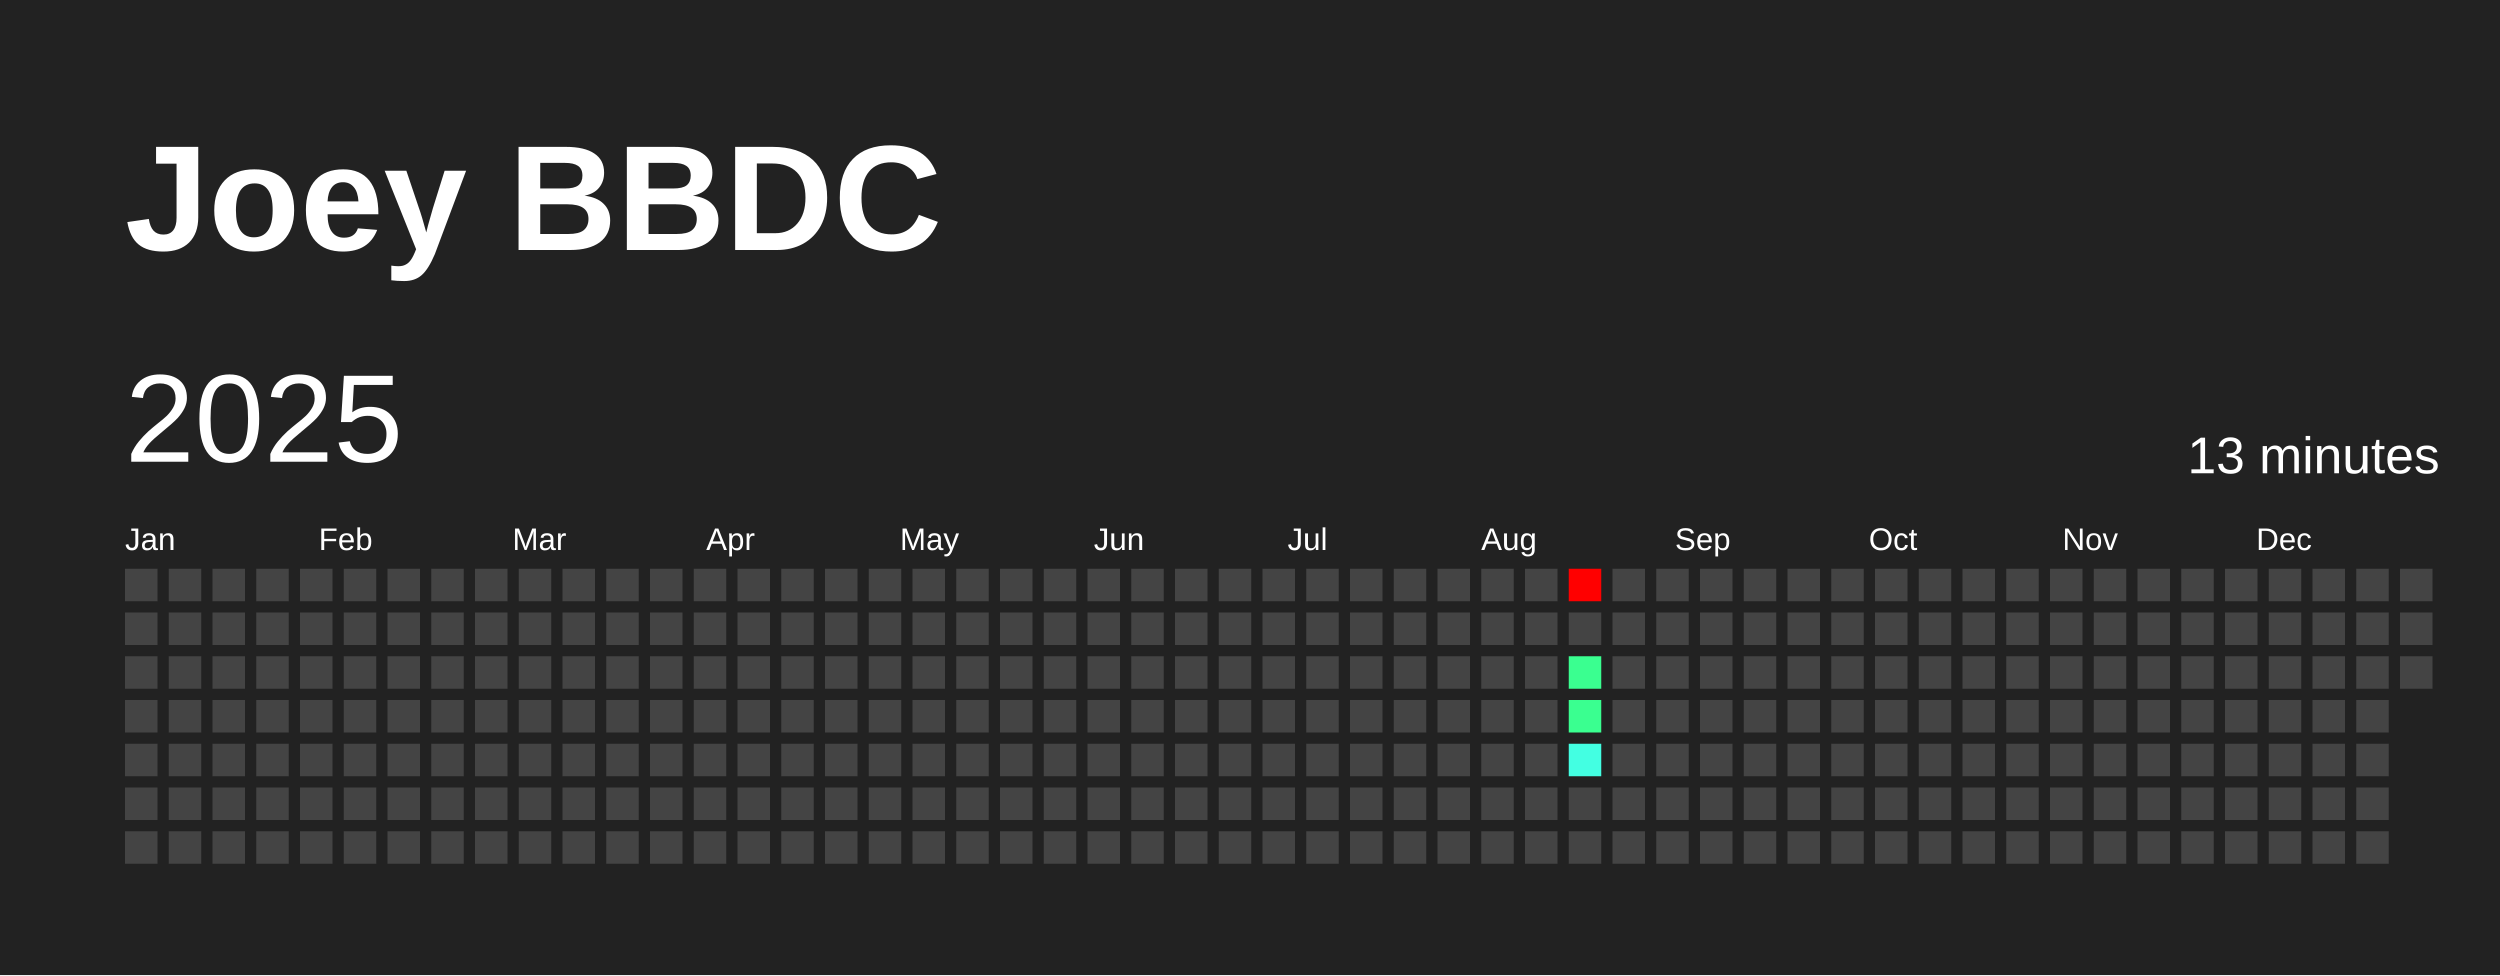
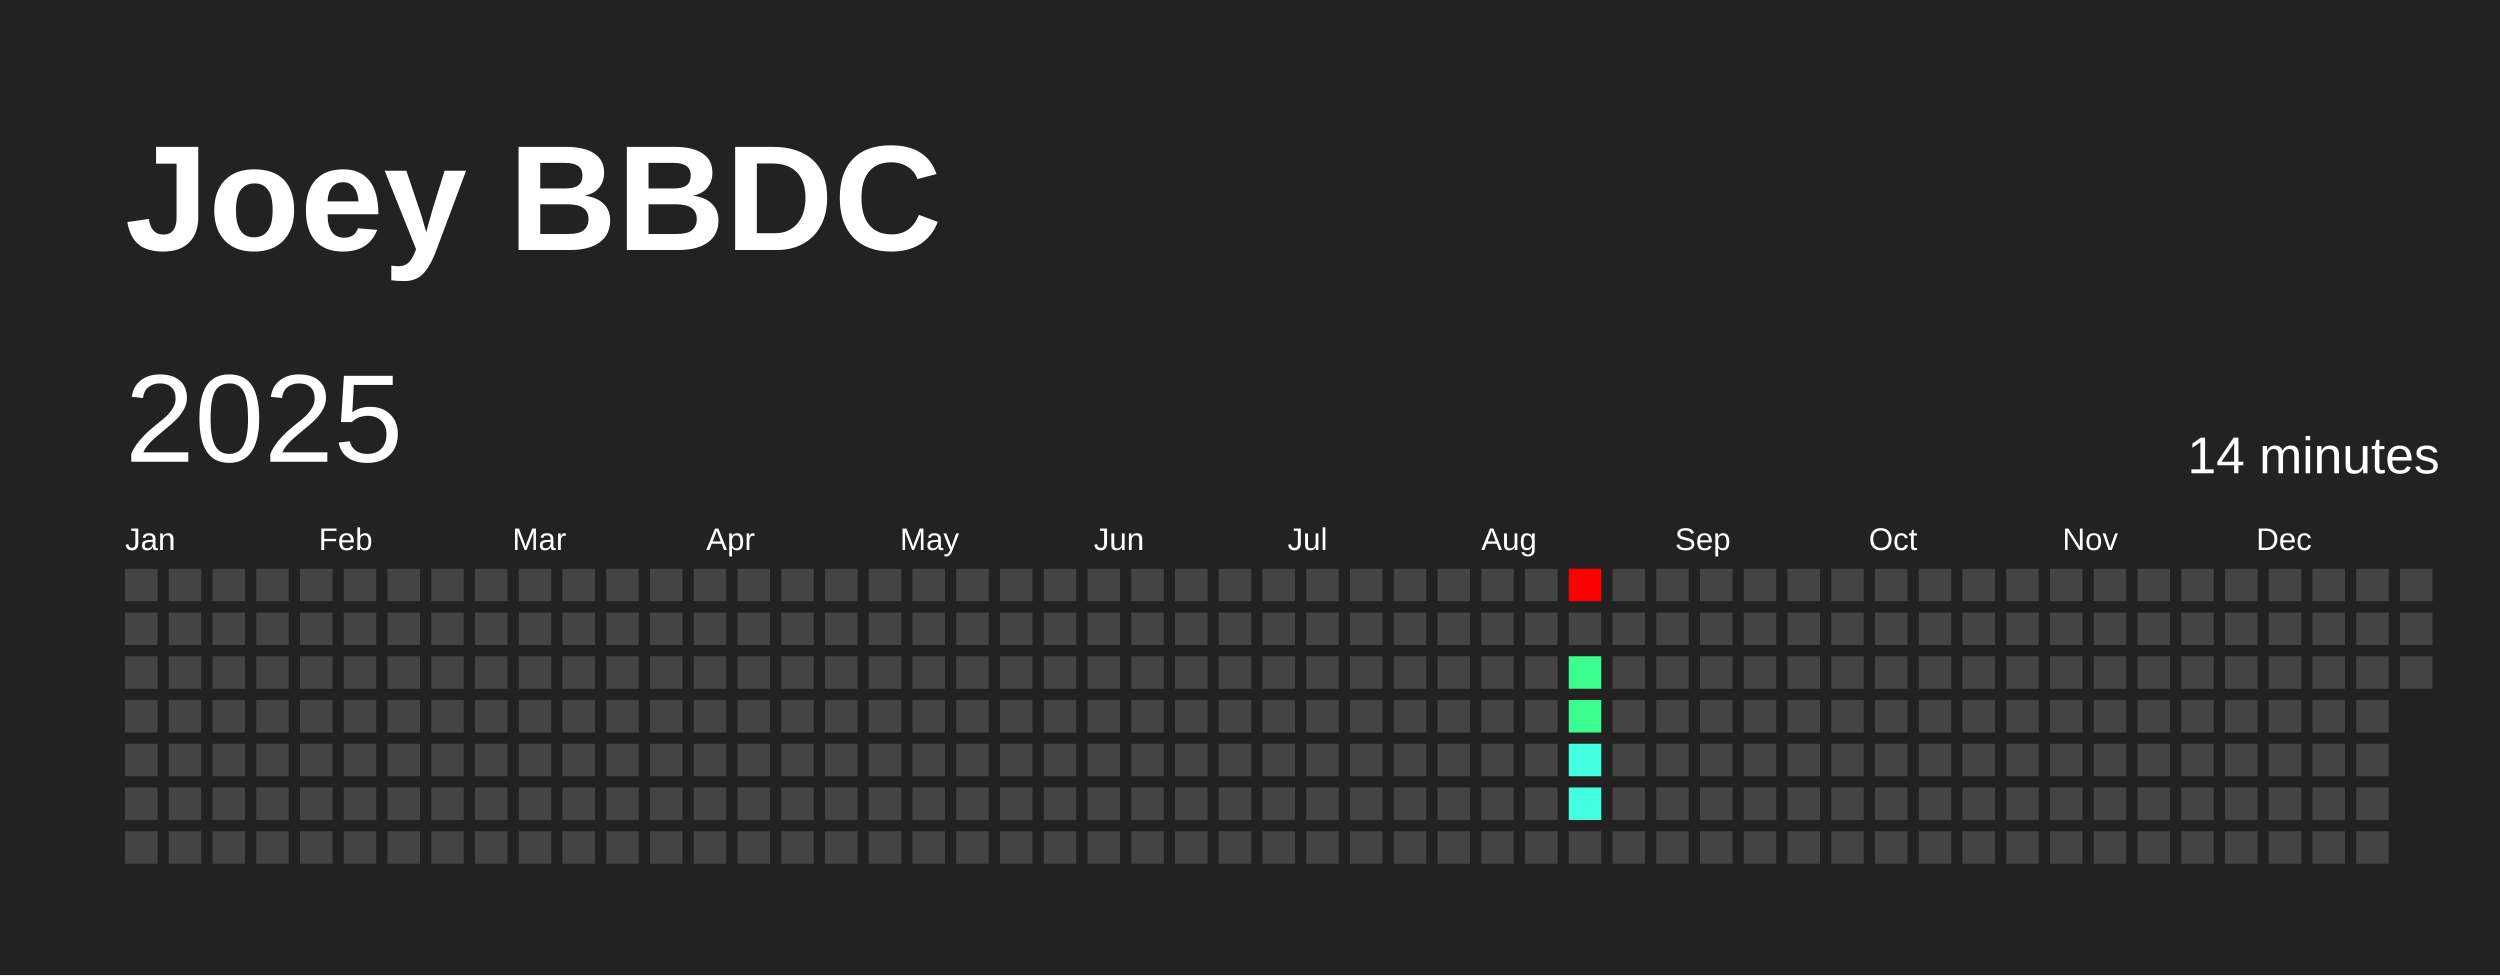
<svg xmlns="http://www.w3.org/2000/svg" baseProfile="full" height="78mm" version="1.1" viewBox="0,0,200,78" width="200mm">
  <defs />
  <rect fill="#222222" height="78" width="200" x="0" y="0" />
  <text fill="#FFFFFF" style="font-size:12px; font-family:Arial; font-weight:bold;" x="10" y="20">Joey BBDC</text>
  <text dominant-baseline="hanging" fill="#FFFFFF" style="font-size:10.0px; font-family:Arial;" x="10" y="30">2025</text>
-   <text dominant-baseline="hanging" fill="#FFFFFF" style="font-size:4.125px; font-family:Arial;" x="175" y="35">13 minutes</text>
+   <text dominant-baseline="hanging" fill="#FFFFFF" style="font-size:4.125px; font-family:Arial;" x="175" y="35">14 minutes</text>
  <text fill="#FFFFFF" style="font-size:2.5px; font-family:Arial" x="10.0" y="44">Jan</text>
  <text fill="#FFFFFF" style="font-size:2.5px; font-family:Arial" x="25.5" y="44">Feb</text>
  <text fill="#FFFFFF" style="font-size:2.5px; font-family:Arial" x="41.0" y="44">Mar</text>
  <text fill="#FFFFFF" style="font-size:2.5px; font-family:Arial" x="56.5" y="44">Apr</text>
  <text fill="#FFFFFF" style="font-size:2.5px; font-family:Arial" x="72.0" y="44">May</text>
  <text fill="#FFFFFF" style="font-size:2.5px; font-family:Arial" x="87.5" y="44">Jun</text>
  <text fill="#FFFFFF" style="font-size:2.5px; font-family:Arial" x="103.0" y="44">Jul</text>
  <text fill="#FFFFFF" style="font-size:2.5px; font-family:Arial" x="118.5" y="44">Aug</text>
  <text fill="#FFFFFF" style="font-size:2.5px; font-family:Arial" x="134.0" y="44">Sep</text>
  <text fill="#FFFFFF" style="font-size:2.5px; font-family:Arial" x="149.5" y="44">Oct</text>
  <text fill="#FFFFFF" style="font-size:2.5px; font-family:Arial" x="165.0" y="44">Nov</text>
  <text fill="#FFFFFF" style="font-size:2.5px; font-family:Arial" x="180.5" y="44">Dec</text>
  <rect fill="#444444" height="2.6" width="2.6" x="10.0" y="45.5" />
  <rect fill="#444444" height="2.6" width="2.6" x="10.0" y="49.0" />
  <rect fill="#444444" height="2.6" width="2.6" x="10.0" y="52.5" />
  <rect fill="#444444" height="2.6" width="2.6" x="10.0" y="56.0" />
  <rect fill="#444444" height="2.6" width="2.6" x="10.0" y="59.5" />
  <rect fill="#444444" height="2.6" width="2.6" x="10.0" y="63.0" />
  <rect fill="#444444" height="2.6" width="2.6" x="10.0" y="66.5" />
  <rect fill="#444444" height="2.6" width="2.6" x="13.5" y="45.5" />
  <rect fill="#444444" height="2.6" width="2.6" x="13.5" y="49.0" />
  <rect fill="#444444" height="2.6" width="2.6" x="13.5" y="52.5" />
  <rect fill="#444444" height="2.6" width="2.6" x="13.5" y="56.0" />
  <rect fill="#444444" height="2.6" width="2.6" x="13.5" y="59.5" />
  <rect fill="#444444" height="2.6" width="2.6" x="13.5" y="63.0" />
  <rect fill="#444444" height="2.6" width="2.6" x="13.5" y="66.5" />
  <rect fill="#444444" height="2.6" width="2.6" x="17.0" y="45.5" />
  <rect fill="#444444" height="2.6" width="2.6" x="17.0" y="49.0" />
  <rect fill="#444444" height="2.6" width="2.6" x="17.0" y="52.5" />
  <rect fill="#444444" height="2.6" width="2.6" x="17.0" y="56.0" />
  <rect fill="#444444" height="2.6" width="2.6" x="17.0" y="59.5" />
  <rect fill="#444444" height="2.6" width="2.6" x="17.0" y="63.0" />
  <rect fill="#444444" height="2.6" width="2.6" x="17.0" y="66.5" />
  <rect fill="#444444" height="2.6" width="2.6" x="20.5" y="45.5" />
  <rect fill="#444444" height="2.6" width="2.6" x="20.5" y="49.0" />
  <rect fill="#444444" height="2.6" width="2.6" x="20.5" y="52.5" />
  <rect fill="#444444" height="2.6" width="2.6" x="20.5" y="56.0" />
  <rect fill="#444444" height="2.6" width="2.6" x="20.5" y="59.5" />
  <rect fill="#444444" height="2.6" width="2.6" x="20.5" y="63.0" />
  <rect fill="#444444" height="2.6" width="2.6" x="20.5" y="66.5" />
  <rect fill="#444444" height="2.6" width="2.6" x="24.0" y="45.5" />
  <rect fill="#444444" height="2.6" width="2.6" x="24.0" y="49.0" />
  <rect fill="#444444" height="2.6" width="2.6" x="24.0" y="52.5" />
  <rect fill="#444444" height="2.6" width="2.6" x="24.0" y="56.0" />
  <rect fill="#444444" height="2.6" width="2.6" x="24.0" y="59.5" />
  <rect fill="#444444" height="2.6" width="2.6" x="24.0" y="63.0" />
  <rect fill="#444444" height="2.6" width="2.6" x="24.0" y="66.5" />
  <rect fill="#444444" height="2.6" width="2.6" x="27.5" y="45.5" />
  <rect fill="#444444" height="2.6" width="2.6" x="27.5" y="49.0" />
  <rect fill="#444444" height="2.6" width="2.6" x="27.5" y="52.5" />
  <rect fill="#444444" height="2.6" width="2.6" x="27.5" y="56.0" />
  <rect fill="#444444" height="2.6" width="2.6" x="27.5" y="59.5" />
  <rect fill="#444444" height="2.6" width="2.6" x="27.5" y="63.0" />
  <rect fill="#444444" height="2.6" width="2.6" x="27.5" y="66.5" />
  <rect fill="#444444" height="2.6" width="2.6" x="31.0" y="45.5" />
  <rect fill="#444444" height="2.6" width="2.6" x="31.0" y="49.0" />
  <rect fill="#444444" height="2.6" width="2.6" x="31.0" y="52.5" />
  <rect fill="#444444" height="2.6" width="2.6" x="31.0" y="56.0" />
  <rect fill="#444444" height="2.6" width="2.6" x="31.0" y="59.5" />
  <rect fill="#444444" height="2.6" width="2.6" x="31.0" y="63.0" />
  <rect fill="#444444" height="2.6" width="2.6" x="31.0" y="66.5" />
  <rect fill="#444444" height="2.6" width="2.6" x="34.5" y="45.5" />
  <rect fill="#444444" height="2.6" width="2.6" x="34.5" y="49.0" />
  <rect fill="#444444" height="2.6" width="2.6" x="34.5" y="52.5" />
  <rect fill="#444444" height="2.6" width="2.6" x="34.5" y="56.0" />
  <rect fill="#444444" height="2.6" width="2.6" x="34.5" y="59.5" />
  <rect fill="#444444" height="2.6" width="2.6" x="34.5" y="63.0" />
  <rect fill="#444444" height="2.6" width="2.6" x="34.5" y="66.5" />
  <rect fill="#444444" height="2.6" width="2.6" x="38.0" y="45.5" />
  <rect fill="#444444" height="2.6" width="2.6" x="38.0" y="49.0" />
  <rect fill="#444444" height="2.6" width="2.6" x="38.0" y="52.5" />
  <rect fill="#444444" height="2.6" width="2.6" x="38.0" y="56.0" />
  <rect fill="#444444" height="2.6" width="2.6" x="38.0" y="59.5" />
  <rect fill="#444444" height="2.6" width="2.6" x="38.0" y="63.0" />
  <rect fill="#444444" height="2.6" width="2.6" x="38.0" y="66.5" />
  <rect fill="#444444" height="2.6" width="2.6" x="41.5" y="45.5" />
  <rect fill="#444444" height="2.6" width="2.6" x="41.5" y="49.0" />
  <rect fill="#444444" height="2.6" width="2.6" x="41.5" y="52.5" />
  <rect fill="#444444" height="2.6" width="2.6" x="41.5" y="56.0" />
  <rect fill="#444444" height="2.6" width="2.6" x="41.5" y="59.5" />
  <rect fill="#444444" height="2.6" width="2.6" x="41.5" y="63.0" />
  <rect fill="#444444" height="2.6" width="2.6" x="41.5" y="66.5" />
  <rect fill="#444444" height="2.6" width="2.6" x="45.0" y="45.5" />
  <rect fill="#444444" height="2.6" width="2.6" x="45.0" y="49.0" />
  <rect fill="#444444" height="2.6" width="2.6" x="45.0" y="52.5" />
  <rect fill="#444444" height="2.6" width="2.6" x="45.0" y="56.0" />
  <rect fill="#444444" height="2.6" width="2.6" x="45.0" y="59.5" />
  <rect fill="#444444" height="2.6" width="2.6" x="45.0" y="63.0" />
  <rect fill="#444444" height="2.6" width="2.6" x="45.0" y="66.5" />
  <rect fill="#444444" height="2.6" width="2.6" x="48.5" y="45.5" />
  <rect fill="#444444" height="2.6" width="2.6" x="48.5" y="49.0" />
  <rect fill="#444444" height="2.6" width="2.6" x="48.5" y="52.5" />
  <rect fill="#444444" height="2.6" width="2.6" x="48.5" y="56.0" />
  <rect fill="#444444" height="2.6" width="2.6" x="48.5" y="59.5" />
  <rect fill="#444444" height="2.6" width="2.6" x="48.5" y="63.0" />
  <rect fill="#444444" height="2.6" width="2.6" x="48.5" y="66.5" />
  <rect fill="#444444" height="2.6" width="2.6" x="52.0" y="45.5" />
  <rect fill="#444444" height="2.6" width="2.6" x="52.0" y="49.0" />
  <rect fill="#444444" height="2.6" width="2.6" x="52.0" y="52.5" />
  <rect fill="#444444" height="2.6" width="2.6" x="52.0" y="56.0" />
  <rect fill="#444444" height="2.6" width="2.6" x="52.0" y="59.5" />
  <rect fill="#444444" height="2.6" width="2.6" x="52.0" y="63.0" />
  <rect fill="#444444" height="2.6" width="2.6" x="52.0" y="66.5" />
  <rect fill="#444444" height="2.6" width="2.6" x="55.5" y="45.5" />
  <rect fill="#444444" height="2.6" width="2.6" x="55.5" y="49.0" />
  <rect fill="#444444" height="2.6" width="2.6" x="55.5" y="52.5" />
  <rect fill="#444444" height="2.6" width="2.6" x="55.5" y="56.0" />
  <rect fill="#444444" height="2.6" width="2.6" x="55.5" y="59.5" />
  <rect fill="#444444" height="2.6" width="2.6" x="55.5" y="63.0" />
  <rect fill="#444444" height="2.6" width="2.6" x="55.5" y="66.5" />
  <rect fill="#444444" height="2.6" width="2.6" x="59.0" y="45.5" />
  <rect fill="#444444" height="2.6" width="2.6" x="59.0" y="49.0" />
  <rect fill="#444444" height="2.6" width="2.6" x="59.0" y="52.5" />
  <rect fill="#444444" height="2.6" width="2.6" x="59.0" y="56.0" />
  <rect fill="#444444" height="2.6" width="2.6" x="59.0" y="59.5" />
  <rect fill="#444444" height="2.6" width="2.6" x="59.0" y="63.0" />
  <rect fill="#444444" height="2.6" width="2.6" x="59.0" y="66.5" />
  <rect fill="#444444" height="2.6" width="2.6" x="62.5" y="45.5" />
  <rect fill="#444444" height="2.6" width="2.6" x="62.5" y="49.0" />
  <rect fill="#444444" height="2.6" width="2.6" x="62.5" y="52.5" />
  <rect fill="#444444" height="2.6" width="2.6" x="62.5" y="56.0" />
  <rect fill="#444444" height="2.6" width="2.6" x="62.5" y="59.5" />
  <rect fill="#444444" height="2.6" width="2.6" x="62.5" y="63.0" />
  <rect fill="#444444" height="2.6" width="2.6" x="62.5" y="66.5" />
  <rect fill="#444444" height="2.6" width="2.6" x="66.0" y="45.5" />
  <rect fill="#444444" height="2.6" width="2.6" x="66.0" y="49.0" />
  <rect fill="#444444" height="2.6" width="2.6" x="66.0" y="52.5" />
  <rect fill="#444444" height="2.6" width="2.6" x="66.0" y="56.0" />
  <rect fill="#444444" height="2.6" width="2.6" x="66.0" y="59.5" />
  <rect fill="#444444" height="2.6" width="2.6" x="66.0" y="63.0" />
  <rect fill="#444444" height="2.6" width="2.6" x="66.0" y="66.5" />
  <rect fill="#444444" height="2.6" width="2.6" x="69.5" y="45.5" />
  <rect fill="#444444" height="2.6" width="2.6" x="69.5" y="49.0" />
  <rect fill="#444444" height="2.6" width="2.6" x="69.5" y="52.5" />
  <rect fill="#444444" height="2.6" width="2.6" x="69.5" y="56.0" />
  <rect fill="#444444" height="2.6" width="2.6" x="69.5" y="59.5" />
  <rect fill="#444444" height="2.6" width="2.6" x="69.5" y="63.0" />
  <rect fill="#444444" height="2.6" width="2.6" x="69.5" y="66.5" />
  <rect fill="#444444" height="2.6" width="2.6" x="73.0" y="45.5" />
  <rect fill="#444444" height="2.6" width="2.6" x="73.0" y="49.0" />
  <rect fill="#444444" height="2.6" width="2.6" x="73.0" y="52.5" />
  <rect fill="#444444" height="2.6" width="2.6" x="73.0" y="56.0" />
  <rect fill="#444444" height="2.6" width="2.6" x="73.0" y="59.5" />
  <rect fill="#444444" height="2.6" width="2.6" x="73.0" y="63.0" />
  <rect fill="#444444" height="2.6" width="2.6" x="73.0" y="66.5" />
  <rect fill="#444444" height="2.6" width="2.6" x="76.5" y="45.5" />
  <rect fill="#444444" height="2.6" width="2.6" x="76.5" y="49.0" />
  <rect fill="#444444" height="2.6" width="2.6" x="76.5" y="52.5" />
  <rect fill="#444444" height="2.6" width="2.6" x="76.5" y="56.0" />
  <rect fill="#444444" height="2.6" width="2.6" x="76.5" y="59.5" />
  <rect fill="#444444" height="2.6" width="2.6" x="76.5" y="63.0" />
  <rect fill="#444444" height="2.6" width="2.6" x="76.5" y="66.5" />
  <rect fill="#444444" height="2.6" width="2.6" x="80.0" y="45.5" />
  <rect fill="#444444" height="2.6" width="2.6" x="80.0" y="49.0" />
  <rect fill="#444444" height="2.6" width="2.6" x="80.0" y="52.5" />
  <rect fill="#444444" height="2.6" width="2.6" x="80.0" y="56.0" />
  <rect fill="#444444" height="2.6" width="2.6" x="80.0" y="59.5" />
  <rect fill="#444444" height="2.6" width="2.6" x="80.0" y="63.0" />
  <rect fill="#444444" height="2.6" width="2.6" x="80.0" y="66.5" />
  <rect fill="#444444" height="2.6" width="2.6" x="83.5" y="45.5" />
  <rect fill="#444444" height="2.6" width="2.6" x="83.5" y="49.0" />
  <rect fill="#444444" height="2.6" width="2.6" x="83.5" y="52.5" />
  <rect fill="#444444" height="2.6" width="2.6" x="83.5" y="56.0" />
  <rect fill="#444444" height="2.6" width="2.6" x="83.5" y="59.5" />
  <rect fill="#444444" height="2.6" width="2.6" x="83.5" y="63.0" />
  <rect fill="#444444" height="2.6" width="2.6" x="83.5" y="66.5" />
  <rect fill="#444444" height="2.6" width="2.6" x="87.0" y="45.5" />
  <rect fill="#444444" height="2.6" width="2.6" x="87.0" y="49.0" />
  <rect fill="#444444" height="2.6" width="2.6" x="87.0" y="52.5" />
  <rect fill="#444444" height="2.6" width="2.6" x="87.0" y="56.0" />
  <rect fill="#444444" height="2.6" width="2.6" x="87.0" y="59.5" />
  <rect fill="#444444" height="2.6" width="2.6" x="87.0" y="63.0" />
  <rect fill="#444444" height="2.6" width="2.6" x="87.0" y="66.5" />
  <rect fill="#444444" height="2.6" width="2.6" x="90.5" y="45.5" />
  <rect fill="#444444" height="2.6" width="2.6" x="90.5" y="49.0" />
  <rect fill="#444444" height="2.6" width="2.6" x="90.5" y="52.5" />
  <rect fill="#444444" height="2.6" width="2.6" x="90.5" y="56.0" />
  <rect fill="#444444" height="2.6" width="2.6" x="90.5" y="59.5" />
  <rect fill="#444444" height="2.6" width="2.6" x="90.5" y="63.0" />
  <rect fill="#444444" height="2.6" width="2.6" x="90.5" y="66.5" />
  <rect fill="#444444" height="2.6" width="2.6" x="94.0" y="45.5" />
  <rect fill="#444444" height="2.6" width="2.6" x="94.0" y="49.0" />
  <rect fill="#444444" height="2.6" width="2.6" x="94.0" y="52.5" />
  <rect fill="#444444" height="2.6" width="2.6" x="94.0" y="56.0" />
  <rect fill="#444444" height="2.6" width="2.6" x="94.0" y="59.5" />
  <rect fill="#444444" height="2.6" width="2.6" x="94.0" y="63.0" />
  <rect fill="#444444" height="2.6" width="2.6" x="94.0" y="66.5" />
  <rect fill="#444444" height="2.6" width="2.6" x="97.5" y="45.5" />
  <rect fill="#444444" height="2.6" width="2.6" x="97.5" y="49.0" />
  <rect fill="#444444" height="2.6" width="2.6" x="97.5" y="52.5" />
  <rect fill="#444444" height="2.6" width="2.6" x="97.5" y="56.0" />
  <rect fill="#444444" height="2.6" width="2.6" x="97.5" y="59.5" />
  <rect fill="#444444" height="2.6" width="2.6" x="97.5" y="63.0" />
  <rect fill="#444444" height="2.6" width="2.6" x="97.5" y="66.5" />
  <rect fill="#444444" height="2.6" width="2.6" x="101.0" y="45.5" />
  <rect fill="#444444" height="2.6" width="2.6" x="101.0" y="49.0" />
  <rect fill="#444444" height="2.6" width="2.6" x="101.0" y="52.5" />
  <rect fill="#444444" height="2.6" width="2.6" x="101.0" y="56.0" />
  <rect fill="#444444" height="2.6" width="2.6" x="101.0" y="59.5" />
  <rect fill="#444444" height="2.6" width="2.6" x="101.0" y="63.0" />
  <rect fill="#444444" height="2.6" width="2.6" x="101.0" y="66.5" />
  <rect fill="#444444" height="2.6" width="2.6" x="104.5" y="45.5" />
  <rect fill="#444444" height="2.6" width="2.6" x="104.5" y="49.0" />
  <rect fill="#444444" height="2.6" width="2.6" x="104.5" y="52.5" />
  <rect fill="#444444" height="2.6" width="2.6" x="104.5" y="56.0" />
  <rect fill="#444444" height="2.6" width="2.6" x="104.5" y="59.5" />
  <rect fill="#444444" height="2.6" width="2.6" x="104.5" y="63.0" />
  <rect fill="#444444" height="2.6" width="2.6" x="104.5" y="66.5" />
  <rect fill="#444444" height="2.6" width="2.6" x="108.0" y="45.5" />
  <rect fill="#444444" height="2.6" width="2.6" x="108.0" y="49.0" />
  <rect fill="#444444" height="2.6" width="2.6" x="108.0" y="52.5" />
  <rect fill="#444444" height="2.6" width="2.6" x="108.0" y="56.0" />
  <rect fill="#444444" height="2.6" width="2.6" x="108.0" y="59.5" />
  <rect fill="#444444" height="2.6" width="2.6" x="108.0" y="63.0" />
  <rect fill="#444444" height="2.6" width="2.6" x="108.0" y="66.5" />
  <rect fill="#444444" height="2.6" width="2.6" x="111.5" y="45.5" />
  <rect fill="#444444" height="2.6" width="2.6" x="111.5" y="49.0" />
  <rect fill="#444444" height="2.6" width="2.6" x="111.5" y="52.5" />
  <rect fill="#444444" height="2.6" width="2.6" x="111.5" y="56.0" />
  <rect fill="#444444" height="2.6" width="2.6" x="111.5" y="59.5" />
  <rect fill="#444444" height="2.6" width="2.6" x="111.5" y="63.0" />
  <rect fill="#444444" height="2.6" width="2.6" x="111.5" y="66.5" />
  <rect fill="#444444" height="2.6" width="2.6" x="115.0" y="45.5" />
  <rect fill="#444444" height="2.6" width="2.6" x="115.0" y="49.0" />
  <rect fill="#444444" height="2.6" width="2.6" x="115.0" y="52.5" />
  <rect fill="#444444" height="2.6" width="2.6" x="115.0" y="56.0" />
  <rect fill="#444444" height="2.6" width="2.6" x="115.0" y="59.5" />
  <rect fill="#444444" height="2.6" width="2.6" x="115.0" y="63.0" />
  <rect fill="#444444" height="2.6" width="2.6" x="115.0" y="66.5" />
  <rect fill="#444444" height="2.6" width="2.6" x="118.5" y="45.5" />
  <rect fill="#444444" height="2.6" width="2.6" x="118.5" y="49.0" />
  <rect fill="#444444" height="2.6" width="2.6" x="118.5" y="52.5" />
  <rect fill="#444444" height="2.6" width="2.6" x="118.5" y="56.0" />
  <rect fill="#444444" height="2.6" width="2.6" x="118.5" y="59.5" />
  <rect fill="#444444" height="2.6" width="2.6" x="118.5" y="63.0" />
  <rect fill="#444444" height="2.6" width="2.6" x="118.5" y="66.5" />
  <rect fill="#444444" height="2.6" width="2.6" x="122.0" y="45.5" />
  <rect fill="#444444" height="2.6" width="2.6" x="122.0" y="49.0" />
  <rect fill="#444444" height="2.6" width="2.6" x="122.0" y="52.5" />
  <rect fill="#444444" height="2.6" width="2.6" x="122.0" y="56.0" />
  <rect fill="#444444" height="2.6" width="2.6" x="122.0" y="59.5" />
  <rect fill="#444444" height="2.6" width="2.6" x="122.0" y="63.0" />
  <rect fill="#444444" height="2.6" width="2.6" x="122.0" y="66.5" />
  <rect fill="red" height="2.6" width="2.6" x="125.5" y="45.5" />
  <rect fill="#444444" height="2.6" width="2.6" x="125.5" y="49.0" />
  <rect fill="#3aff90" height="2.6" width="2.6" x="125.5" y="52.5" />
  <rect fill="#3aff90" height="2.6" width="2.6" x="125.5" y="56.0" />
  <rect fill="#43ffe2" height="2.6" width="2.6" x="125.5" y="59.5" />
-   <rect fill="#444444" height="2.6" width="2.6" x="125.5" y="63.0" />
+   <rect fill="#43ffe2" height="2.6" width="2.6" x="125.5" y="63.0" />
  <rect fill="#444444" height="2.6" width="2.6" x="125.5" y="66.5" />
  <rect fill="#444444" height="2.6" width="2.6" x="129.0" y="45.5" />
  <rect fill="#444444" height="2.6" width="2.6" x="129.0" y="49.0" />
  <rect fill="#444444" height="2.6" width="2.6" x="129.0" y="52.5" />
  <rect fill="#444444" height="2.6" width="2.6" x="129.0" y="56.0" />
  <rect fill="#444444" height="2.6" width="2.6" x="129.0" y="59.5" />
  <rect fill="#444444" height="2.6" width="2.6" x="129.0" y="63.0" />
  <rect fill="#444444" height="2.6" width="2.6" x="129.0" y="66.5" />
  <rect fill="#444444" height="2.6" width="2.6" x="132.5" y="45.5" />
  <rect fill="#444444" height="2.6" width="2.6" x="132.5" y="49.0" />
  <rect fill="#444444" height="2.6" width="2.6" x="132.5" y="52.5" />
  <rect fill="#444444" height="2.6" width="2.6" x="132.5" y="56.0" />
  <rect fill="#444444" height="2.6" width="2.6" x="132.5" y="59.5" />
  <rect fill="#444444" height="2.6" width="2.6" x="132.5" y="63.0" />
  <rect fill="#444444" height="2.6" width="2.6" x="132.5" y="66.5" />
  <rect fill="#444444" height="2.6" width="2.6" x="136.0" y="45.5" />
  <rect fill="#444444" height="2.6" width="2.6" x="136.0" y="49.0" />
  <rect fill="#444444" height="2.6" width="2.6" x="136.0" y="52.5" />
  <rect fill="#444444" height="2.6" width="2.6" x="136.0" y="56.0" />
  <rect fill="#444444" height="2.6" width="2.6" x="136.0" y="59.5" />
  <rect fill="#444444" height="2.6" width="2.6" x="136.0" y="63.0" />
  <rect fill="#444444" height="2.6" width="2.6" x="136.0" y="66.5" />
  <rect fill="#444444" height="2.6" width="2.6" x="139.5" y="45.5" />
  <rect fill="#444444" height="2.6" width="2.6" x="139.5" y="49.0" />
  <rect fill="#444444" height="2.6" width="2.6" x="139.5" y="52.5" />
  <rect fill="#444444" height="2.6" width="2.6" x="139.5" y="56.0" />
  <rect fill="#444444" height="2.6" width="2.6" x="139.5" y="59.5" />
  <rect fill="#444444" height="2.6" width="2.6" x="139.5" y="63.0" />
  <rect fill="#444444" height="2.6" width="2.6" x="139.5" y="66.5" />
  <rect fill="#444444" height="2.6" width="2.6" x="143.0" y="45.5" />
  <rect fill="#444444" height="2.6" width="2.6" x="143.0" y="49.0" />
  <rect fill="#444444" height="2.6" width="2.6" x="143.0" y="52.5" />
  <rect fill="#444444" height="2.6" width="2.6" x="143.0" y="56.0" />
  <rect fill="#444444" height="2.6" width="2.6" x="143.0" y="59.5" />
  <rect fill="#444444" height="2.6" width="2.6" x="143.0" y="63.0" />
  <rect fill="#444444" height="2.6" width="2.6" x="143.0" y="66.5" />
  <rect fill="#444444" height="2.6" width="2.6" x="146.5" y="45.5" />
  <rect fill="#444444" height="2.6" width="2.6" x="146.5" y="49.0" />
  <rect fill="#444444" height="2.6" width="2.6" x="146.5" y="52.5" />
  <rect fill="#444444" height="2.6" width="2.6" x="146.5" y="56.0" />
  <rect fill="#444444" height="2.6" width="2.6" x="146.5" y="59.5" />
  <rect fill="#444444" height="2.6" width="2.6" x="146.5" y="63.0" />
  <rect fill="#444444" height="2.6" width="2.6" x="146.5" y="66.5" />
  <rect fill="#444444" height="2.6" width="2.6" x="150.0" y="45.5" />
  <rect fill="#444444" height="2.6" width="2.6" x="150.0" y="49.0" />
  <rect fill="#444444" height="2.6" width="2.6" x="150.0" y="52.5" />
  <rect fill="#444444" height="2.6" width="2.6" x="150.0" y="56.0" />
  <rect fill="#444444" height="2.6" width="2.6" x="150.0" y="59.5" />
  <rect fill="#444444" height="2.6" width="2.6" x="150.0" y="63.0" />
  <rect fill="#444444" height="2.6" width="2.6" x="150.0" y="66.5" />
  <rect fill="#444444" height="2.6" width="2.6" x="153.5" y="45.5" />
  <rect fill="#444444" height="2.6" width="2.6" x="153.5" y="49.0" />
  <rect fill="#444444" height="2.6" width="2.6" x="153.5" y="52.5" />
  <rect fill="#444444" height="2.6" width="2.6" x="153.5" y="56.0" />
  <rect fill="#444444" height="2.6" width="2.6" x="153.5" y="59.5" />
  <rect fill="#444444" height="2.6" width="2.6" x="153.5" y="63.0" />
  <rect fill="#444444" height="2.6" width="2.6" x="153.5" y="66.5" />
  <rect fill="#444444" height="2.6" width="2.6" x="157.0" y="45.5" />
  <rect fill="#444444" height="2.6" width="2.6" x="157.0" y="49.0" />
  <rect fill="#444444" height="2.6" width="2.6" x="157.0" y="52.5" />
  <rect fill="#444444" height="2.6" width="2.6" x="157.0" y="56.0" />
  <rect fill="#444444" height="2.6" width="2.6" x="157.0" y="59.5" />
  <rect fill="#444444" height="2.6" width="2.6" x="157.0" y="63.0" />
  <rect fill="#444444" height="2.6" width="2.6" x="157.0" y="66.5" />
  <rect fill="#444444" height="2.6" width="2.6" x="160.5" y="45.5" />
  <rect fill="#444444" height="2.6" width="2.6" x="160.5" y="49.0" />
  <rect fill="#444444" height="2.6" width="2.6" x="160.5" y="52.5" />
  <rect fill="#444444" height="2.6" width="2.6" x="160.5" y="56.0" />
  <rect fill="#444444" height="2.6" width="2.6" x="160.5" y="59.5" />
  <rect fill="#444444" height="2.6" width="2.6" x="160.5" y="63.0" />
  <rect fill="#444444" height="2.6" width="2.6" x="160.5" y="66.5" />
  <rect fill="#444444" height="2.6" width="2.6" x="164.0" y="45.5" />
  <rect fill="#444444" height="2.6" width="2.6" x="164.0" y="49.0" />
  <rect fill="#444444" height="2.6" width="2.6" x="164.0" y="52.5" />
  <rect fill="#444444" height="2.6" width="2.6" x="164.0" y="56.0" />
  <rect fill="#444444" height="2.6" width="2.6" x="164.0" y="59.5" />
  <rect fill="#444444" height="2.6" width="2.6" x="164.0" y="63.0" />
  <rect fill="#444444" height="2.6" width="2.6" x="164.0" y="66.5" />
  <rect fill="#444444" height="2.6" width="2.6" x="167.5" y="45.5" />
  <rect fill="#444444" height="2.6" width="2.6" x="167.5" y="49.0" />
  <rect fill="#444444" height="2.6" width="2.6" x="167.5" y="52.5" />
  <rect fill="#444444" height="2.6" width="2.6" x="167.5" y="56.0" />
  <rect fill="#444444" height="2.6" width="2.6" x="167.5" y="59.5" />
  <rect fill="#444444" height="2.6" width="2.6" x="167.5" y="63.0" />
  <rect fill="#444444" height="2.6" width="2.6" x="167.5" y="66.5" />
  <rect fill="#444444" height="2.6" width="2.6" x="171.0" y="45.5" />
  <rect fill="#444444" height="2.6" width="2.6" x="171.0" y="49.0" />
  <rect fill="#444444" height="2.6" width="2.6" x="171.0" y="52.5" />
  <rect fill="#444444" height="2.6" width="2.6" x="171.0" y="56.0" />
  <rect fill="#444444" height="2.6" width="2.6" x="171.0" y="59.5" />
  <rect fill="#444444" height="2.6" width="2.6" x="171.0" y="63.0" />
  <rect fill="#444444" height="2.6" width="2.6" x="171.0" y="66.5" />
  <rect fill="#444444" height="2.6" width="2.6" x="174.5" y="45.5" />
  <rect fill="#444444" height="2.6" width="2.6" x="174.5" y="49.0" />
  <rect fill="#444444" height="2.6" width="2.6" x="174.5" y="52.5" />
  <rect fill="#444444" height="2.6" width="2.6" x="174.5" y="56.0" />
  <rect fill="#444444" height="2.6" width="2.6" x="174.5" y="59.5" />
  <rect fill="#444444" height="2.6" width="2.6" x="174.5" y="63.0" />
  <rect fill="#444444" height="2.6" width="2.6" x="174.5" y="66.5" />
  <rect fill="#444444" height="2.6" width="2.6" x="178.0" y="45.5" />
  <rect fill="#444444" height="2.6" width="2.6" x="178.0" y="49.0" />
  <rect fill="#444444" height="2.6" width="2.6" x="178.0" y="52.5" />
  <rect fill="#444444" height="2.6" width="2.6" x="178.0" y="56.0" />
  <rect fill="#444444" height="2.6" width="2.6" x="178.0" y="59.5" />
  <rect fill="#444444" height="2.6" width="2.6" x="178.0" y="63.0" />
  <rect fill="#444444" height="2.6" width="2.6" x="178.0" y="66.5" />
  <rect fill="#444444" height="2.6" width="2.6" x="181.5" y="45.5" />
  <rect fill="#444444" height="2.6" width="2.6" x="181.5" y="49.0" />
  <rect fill="#444444" height="2.6" width="2.6" x="181.5" y="52.5" />
  <rect fill="#444444" height="2.6" width="2.6" x="181.5" y="56.0" />
  <rect fill="#444444" height="2.6" width="2.6" x="181.5" y="59.5" />
  <rect fill="#444444" height="2.6" width="2.6" x="181.5" y="63.0" />
  <rect fill="#444444" height="2.6" width="2.6" x="181.5" y="66.5" />
  <rect fill="#444444" height="2.6" width="2.6" x="185.0" y="45.5" />
  <rect fill="#444444" height="2.6" width="2.6" x="185.0" y="49.0" />
  <rect fill="#444444" height="2.6" width="2.6" x="185.0" y="52.5" />
  <rect fill="#444444" height="2.6" width="2.6" x="185.0" y="56.0" />
  <rect fill="#444444" height="2.6" width="2.6" x="185.0" y="59.5" />
  <rect fill="#444444" height="2.6" width="2.6" x="185.0" y="63.0" />
  <rect fill="#444444" height="2.6" width="2.6" x="185.0" y="66.5" />
  <rect fill="#444444" height="2.6" width="2.6" x="188.5" y="45.5" />
  <rect fill="#444444" height="2.6" width="2.6" x="188.5" y="49.0" />
  <rect fill="#444444" height="2.6" width="2.6" x="188.5" y="52.5" />
  <rect fill="#444444" height="2.6" width="2.6" x="188.5" y="56.0" />
  <rect fill="#444444" height="2.6" width="2.6" x="188.5" y="59.5" />
  <rect fill="#444444" height="2.6" width="2.6" x="188.5" y="63.0" />
  <rect fill="#444444" height="2.6" width="2.6" x="188.5" y="66.5" />
  <rect fill="#444444" height="2.6" width="2.6" x="192.0" y="45.5" />
  <rect fill="#444444" height="2.6" width="2.6" x="192.0" y="49.0" />
  <rect fill="#444444" height="2.6" width="2.6" x="192.0" y="52.5" />
</svg>
